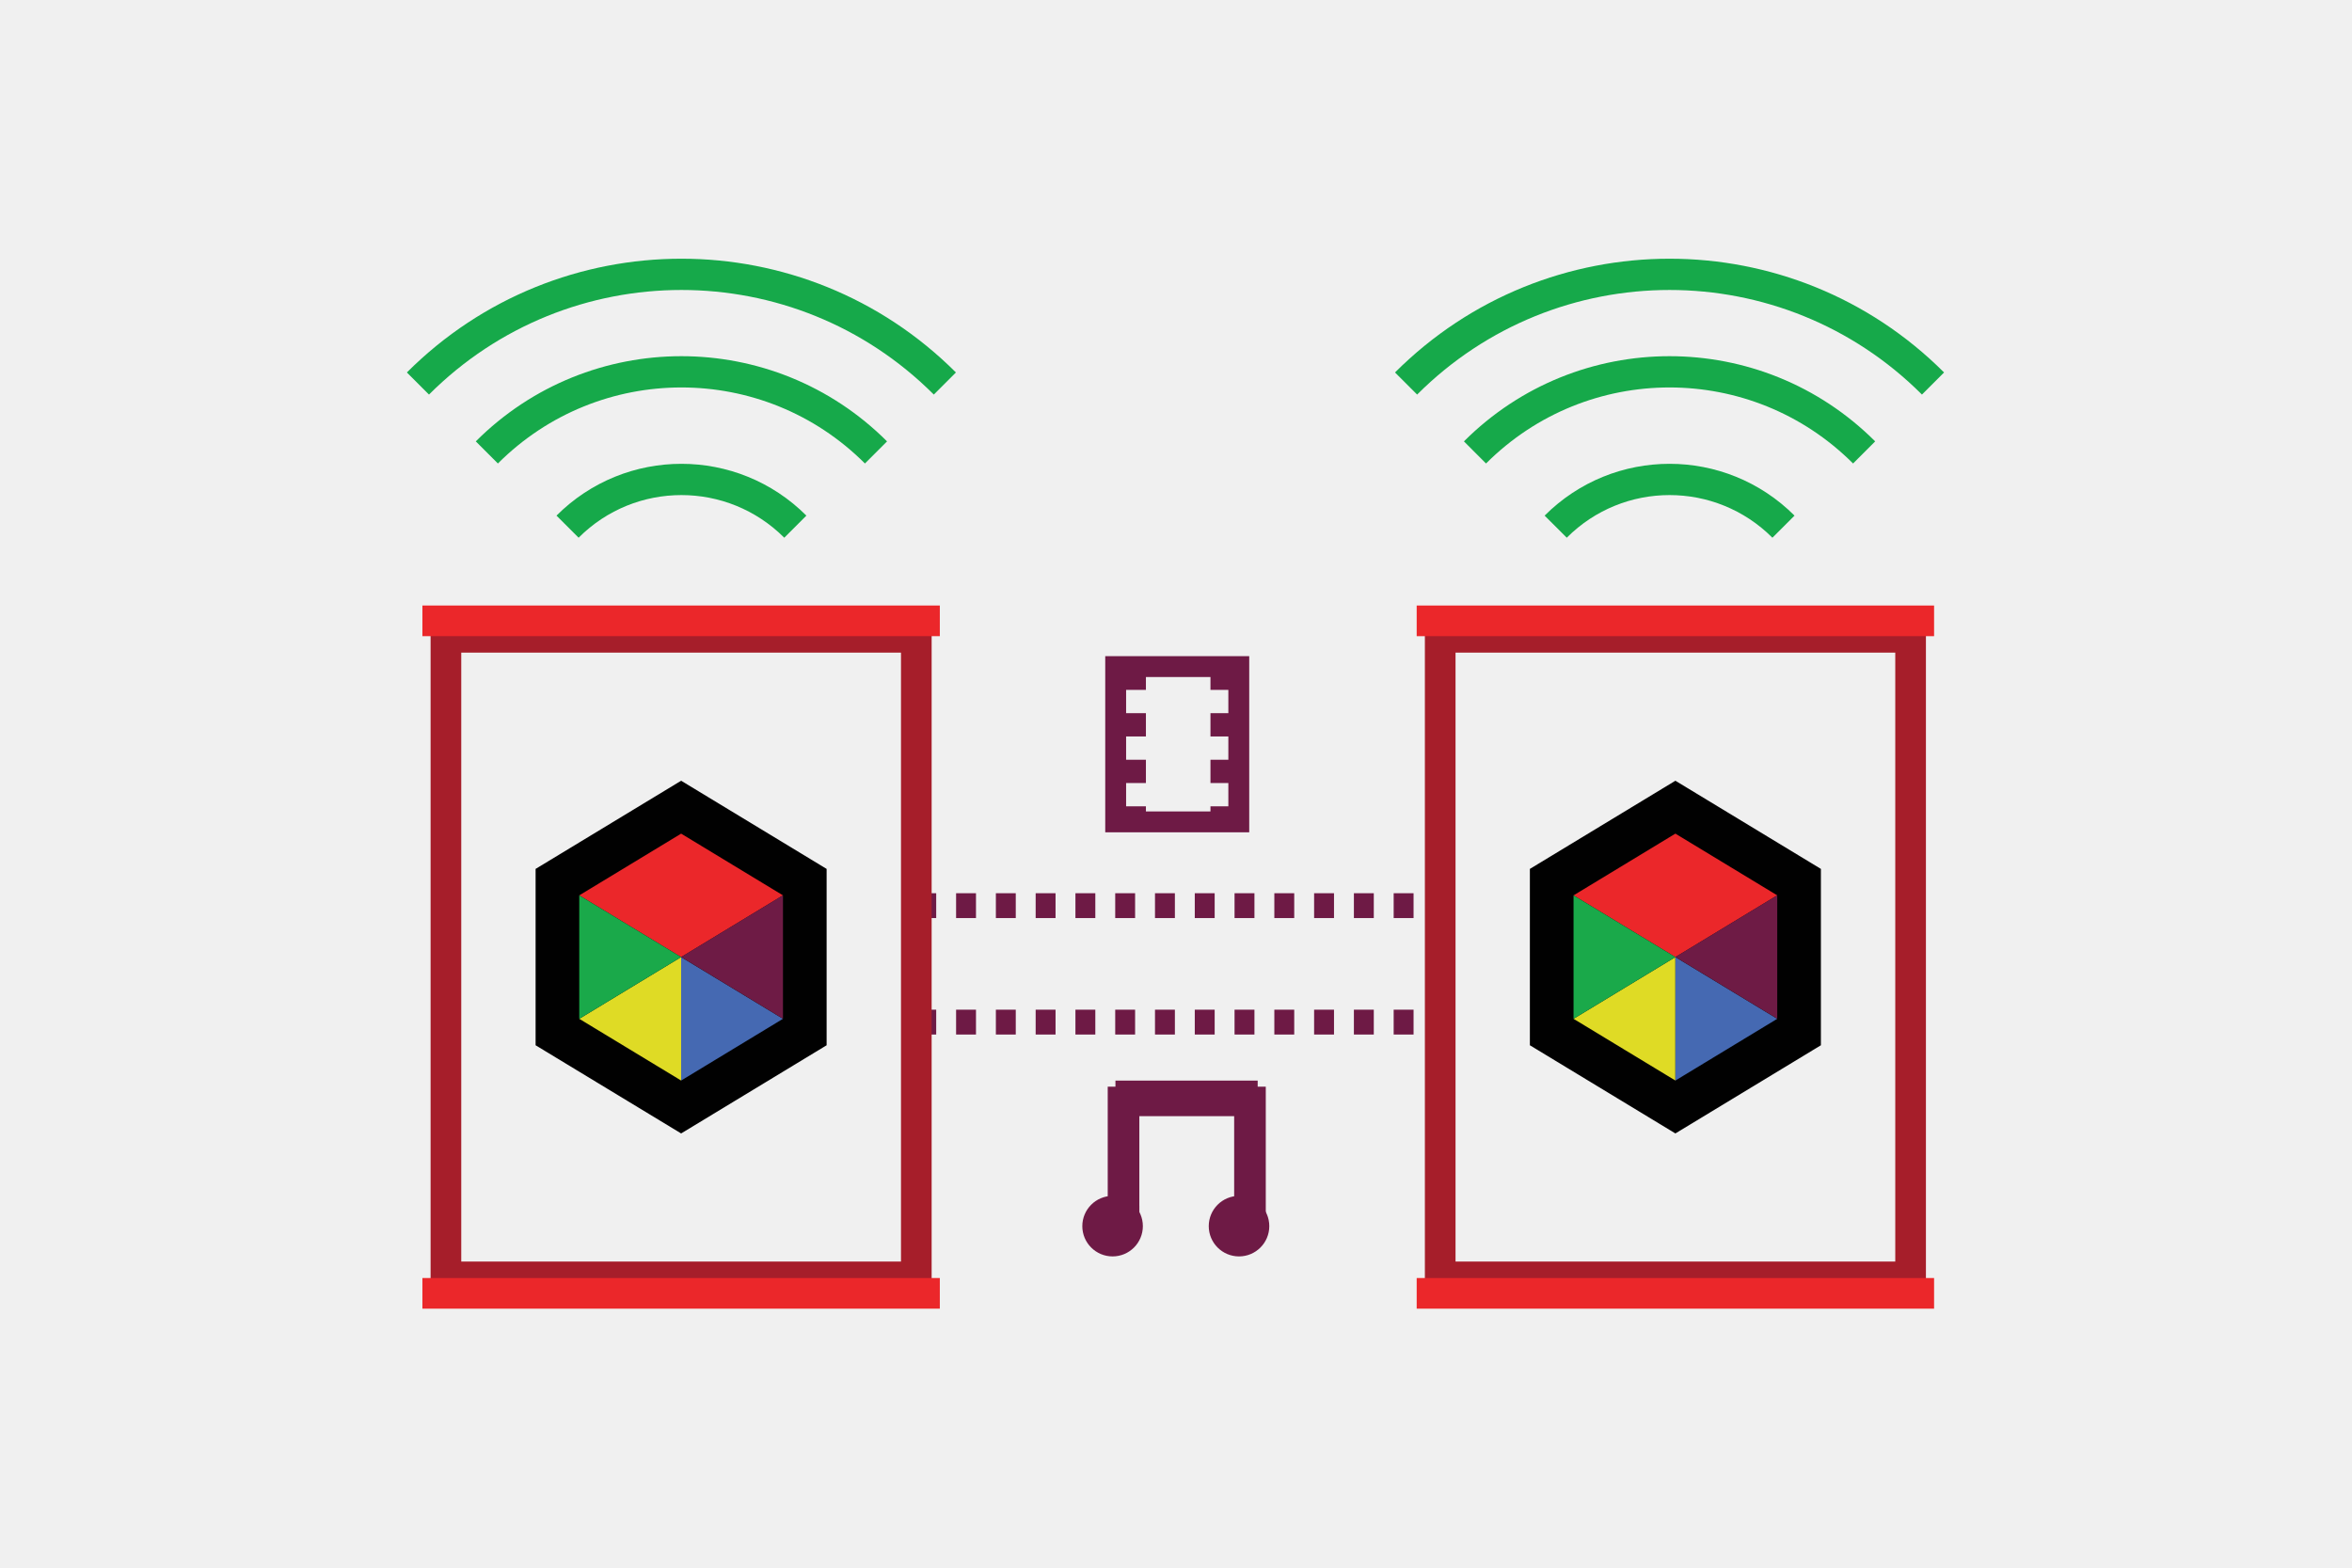
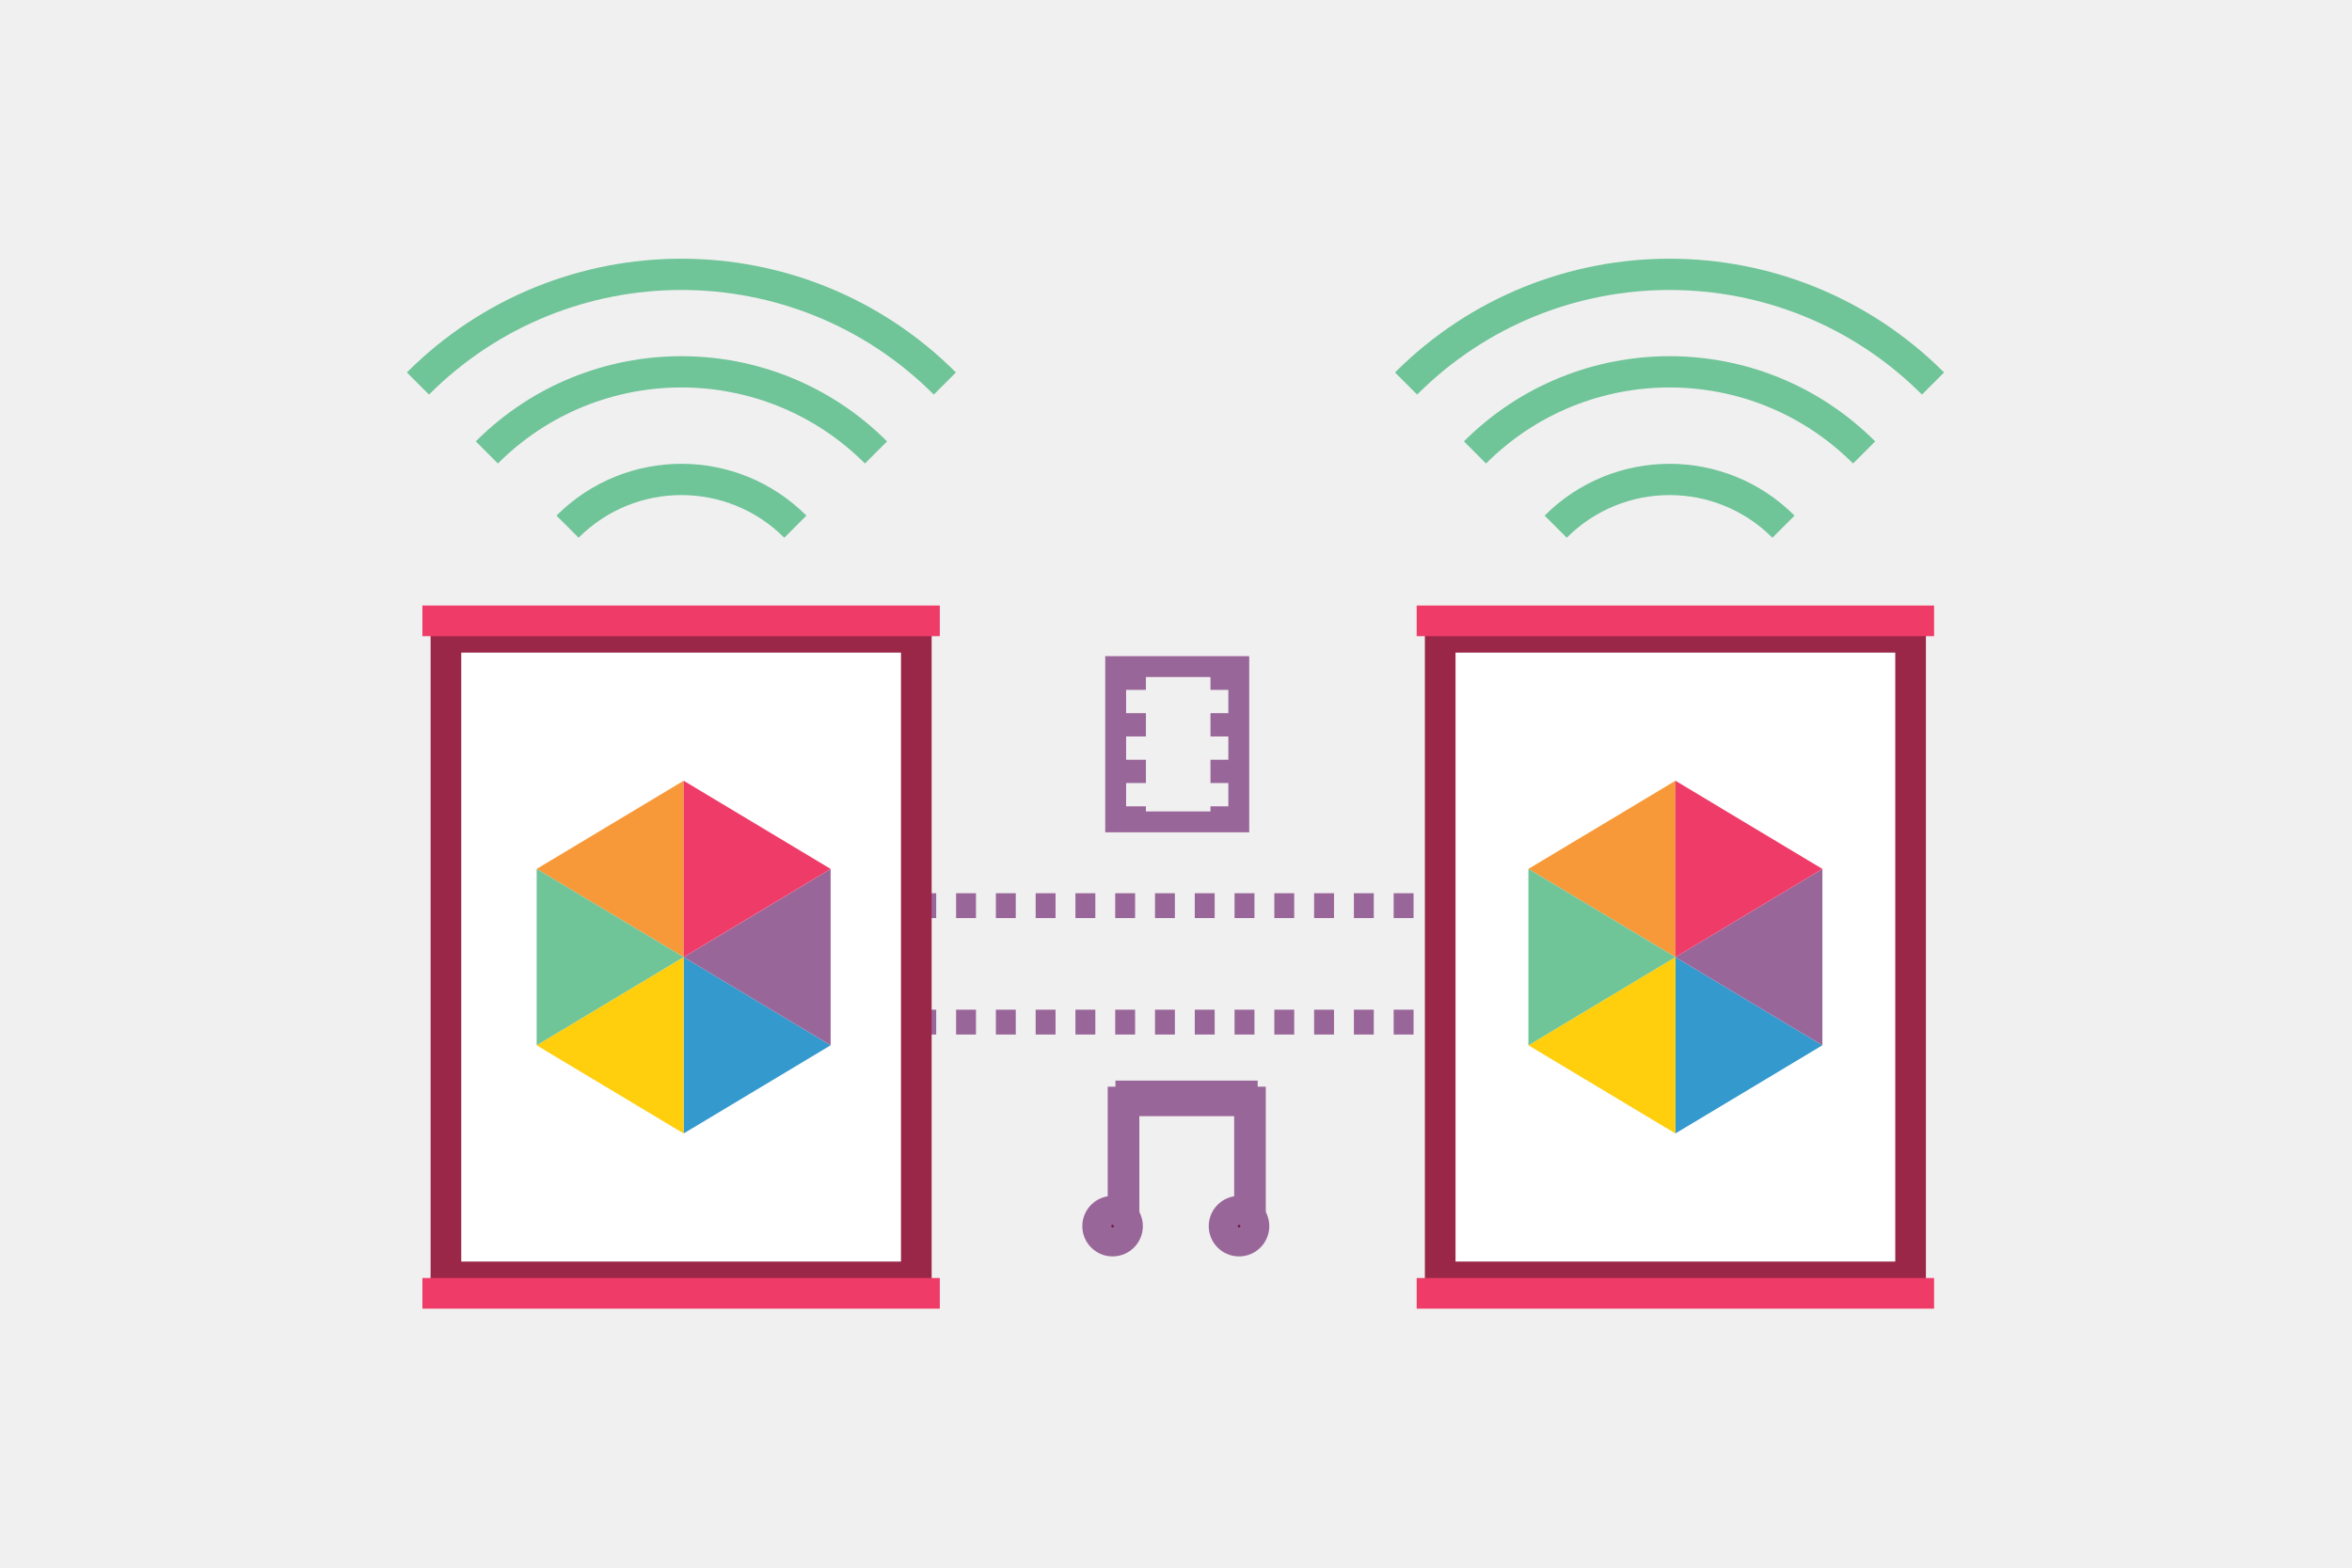
<svg xmlns="http://www.w3.org/2000/svg" version="1.1" id="Layer_1" x="0px" y="0px" width="600px" height="400px" viewBox="0 0 600 400" enable-background="new 0 0 600 400" xml:space="preserve">
  <g>
+     <line fill="none" stroke="#996699" stroke-width="6.342" stroke-dasharray="5.074" x1="233.753" y1="231.079" x2="367.399" y2="231.079" />
    <g>
-       <line fill="none" stroke="#6E1A45" stroke-width="6.342" stroke-dasharray="5.074" x1="233.753" y1="231.079" x2="367.399" y2="231.079" />
-       <g>
-         <rect x="284.611" y="170.083" fill="none" stroke="#6E1A45" stroke-width="5.323" stroke-linecap="square" width="31.406" height="39.62" />
-         <line fill="none" stroke="#6E1A45" stroke-width="5.324" stroke-dasharray="5.942" x1="289.664" y1="170.083" x2="289.664" y2="209.702" />
-         <line fill="none" stroke="#6E1A45" stroke-width="5.324" stroke-dasharray="5.942" x1="311.453" y1="170.083" x2="311.453" y2="209.702" />
-       </g>
-       <g>
-         <line fill="none" stroke="#6E1A45" stroke-width="8.064" x1="286.615" y1="277.268" x2="286.615" y2="311.675" />
-         <line fill="none" stroke="#6E1A45" stroke-width="8.064" x1="318.87" y1="277.268" x2="318.87" y2="311.675" />
-         <line fill="none" stroke="#6E1A45" stroke-width="9.073" x1="284.551" y1="280.253" x2="320.836" y2="280.253" />
-         <path fill="none" stroke="#6E1A45" stroke-width="8.064" stroke-linecap="square" d="M286.615,311.675L286.615,311.675     L286.615,311.675z" />
-         <circle fill="#6E1A45" stroke="#6E1A45" stroke-width="7.382" stroke-linecap="square" cx="283.823" cy="312.854" r="4.032" />
-         <circle fill="#6E1A45" stroke="#6E1A45" stroke-width="7.382" stroke-linecap="square" cx="316.077" cy="312.854" r="4.032" />
-       </g>
-       <line fill="none" stroke="#6E1A45" stroke-width="6.342" stroke-dasharray="5.074" x1="233.753" y1="260.794" x2="367.399" y2="260.794" />
+       <rect x="284.611" y="170.083" fill="none" stroke="#996699" stroke-width="5.323" stroke-linecap="square" width="31.406" height="39.62" />
+       <line fill="none" stroke="#996699" stroke-width="5.324" stroke-dasharray="5.942" x1="289.664" y1="170.083" x2="289.664" y2="209.702" />
+       <line fill="none" stroke="#996699" stroke-width="5.324" stroke-dasharray="5.942" x1="311.453" y1="170.083" x2="311.453" y2="209.702" />
    </g>
    <g>
-       <rect x="113.756" y="162.606" fill="none" stroke="#A61E2A" stroke-width="7.82" stroke-miterlimit="10" width="119.997" height="163.195" />
-       <line fill="none" stroke="#EB272A" stroke-width="7.82" stroke-miterlimit="10" x1="107.756" y1="158.408" x2="239.749" y2="158.408" />
-       <line fill="none" stroke="#EB272A" stroke-width="7.82" stroke-miterlimit="10" x1="107.756" y1="330.001" x2="239.749" y2="330.001" />
-       <g>
-         <path fill="none" d="M212.182,255.298" />
-       </g>
-       <g>
-         <path fill="none" d="M137.198,210.308" />
-       </g>
-       <g>
-         <path fill="none" d="M137.198,255.298" />
-       </g>
-       <g>
-         <path fill="none" d="M212.182,210.308" />
-       </g>
-       <polygon fill="#010101" points="210.874,266.702 173.759,289.202 136.631,266.702 136.631,221.704 173.759,199.206     210.874,221.704   " />
-       <g>
-         <polygon fill="#EB272A" points="173.759,244.206 147.771,228.454 173.759,212.704 199.738,228.454    " />
-         <polygon fill="#DFDB25" points="173.759,244.206 173.759,259.952 173.759,275.702 160.762,267.827 147.771,259.952      160.762,252.079    " />
-         <polygon fill="#4569B2" points="173.759,244.206 173.759,259.952 173.759,275.702 186.746,267.827 199.738,259.952      186.746,252.079    " />
-         <polygon fill="#1AA94A" points="147.771,228.454 160.762,236.327 173.759,244.206 160.762,252.079 147.771,259.952      147.771,244.206    " />
-         <polygon fill="#6E1B45" points="199.738,228.435 186.746,236.311 173.759,244.183 186.746,252.057 199.738,259.934      199.738,244.183    " />
-       </g>
+       <line fill="none" stroke="#996699" stroke-width="8.064" x1="286.615" y1="277.268" x2="286.615" y2="311.675" />
+       <line fill="none" stroke="#996699" stroke-width="8.064" x1="318.87" y1="277.268" x2="318.87" y2="311.675" />
+       <line fill="none" stroke="#996699" stroke-width="9.073" x1="284.551" y1="280.253" x2="320.836" y2="280.253" />
+       <path fill="none" stroke="#996699" stroke-width="8.064" stroke-linecap="square" d="M286.615,311.675L286.615,311.675    L286.615,311.675z" />
+       <circle fill="#6E1A45" stroke="#996699" stroke-width="7.382" stroke-linecap="square" cx="283.823" cy="312.854" r="4.032" />
+       <circle fill="#6E1A45" stroke="#996699" stroke-width="7.382" stroke-linecap="square" cx="316.077" cy="312.854" r="4.032" />
    </g>
+     <line fill="none" stroke="#996699" stroke-width="6.342" stroke-dasharray="5.074" x1="233.753" y1="260.794" x2="367.399" y2="260.794" />
+   </g>
+   <rect x="113.756" y="162.606" fill="#FFFFFF" stroke="#9A2748" stroke-width="7.82" stroke-miterlimit="10" width="119.997" height="163.195" />
+   <line fill="none" stroke="#EF3B68" stroke-width="7.82" stroke-miterlimit="10" x1="107.756" y1="158.408" x2="239.749" y2="158.408" />
+   <line fill="none" stroke="#EF3B68" stroke-width="7.82" stroke-miterlimit="10" x1="107.756" y1="330.001" x2="239.749" y2="330.001" />
+   <g>
+     <path fill="none" d="M212.182,255.298" />
+   </g>
+   <g>
+     <path fill="none" d="M137.198,210.309" />
+   </g>
+   <g>
+     <path fill="none" d="M137.198,255.298" />
+   </g>
+   <g>
+     <path fill="none" d="M212.182,210.309" />
+   </g>
+   <rect x="367.399" y="162.606" fill="#FFFFFF" stroke="#9A2748" stroke-width="7.82" stroke-miterlimit="10" width="119.997" height="163.195" />
+   <g>
+     <polygon fill="#3499CD" points="174.401,244.207 193.154,255.455 211.898,266.703 193.148,277.955 174.401,289.204    174.401,266.703  " />
+     <polygon fill="#996699" points="211.898,221.707 193.17,232.955 174.401,244.207 193.148,255.455 211.898,266.703 211.898,244.207     " />
+     <polygon fill="#F89939" points="174.404,199.206 155.651,210.458 136.898,221.707 155.651,232.955 174.404,244.207    174.404,221.707  " />
+     <polygon fill="#EF3B68" points="174.401,199.206 193.148,210.458 211.898,221.707 193.148,232.955 174.401,244.207    174.401,221.707  " />
+     <polygon fill="#FFCE0C" points="174.404,244.207 155.651,255.455 136.898,266.703 155.651,277.955 174.404,289.204    174.404,266.703  " />
+     <polygon fill="#6FC498" points="136.904,221.707 155.651,232.955 174.401,244.207 155.651,255.455 136.904,266.703    136.904,244.207  " />
+   </g>
+   <line fill="none" stroke="#EF3B68" stroke-width="7.82" stroke-miterlimit="10" x1="361.399" y1="158.41" x2="493.388" y2="158.41" />
+   <line fill="none" stroke="#EF3B68" stroke-width="7.82" stroke-miterlimit="10" x1="361.399" y1="330.001" x2="493.388" y2="330.001" />
+   <g>
+     <path fill="none" d="M465.823,255.298" />
+   </g>
+   <g>
+     <path fill="none" d="M390.836,210.307" />
+   </g>
+   <g>
+     <path fill="none" d="M390.836,255.298" />
+   </g>
+   <g>
+     <path fill="none" d="M465.823,210.307" />
+   </g>
+   <g>
    <g>
-       <rect x="367.399" y="162.606" fill="none" stroke="#A61E2A" stroke-width="7.82" stroke-miterlimit="10" width="119.998" height="163.195" />
-       <line fill="none" stroke="#EB272A" stroke-width="7.82" stroke-miterlimit="10" x1="361.399" y1="158.41" x2="493.388" y2="158.41" />
-       <line fill="none" stroke="#EB272A" stroke-width="7.82" stroke-miterlimit="10" x1="361.399" y1="330.001" x2="493.388" y2="330.001" />
-       <g>
-         <path fill="none" d="M465.823,255.298" />
-       </g>
-       <g>
-         <path fill="none" d="M390.836,210.307" />
-       </g>
-       <g>
-         <path fill="none" d="M390.836,255.298" />
-       </g>
-       <g>
-         <path fill="none" d="M465.823,210.307" />
-       </g>
-       <polygon fill="#010101" points="464.514,266.702 427.396,289.2 390.275,266.702 390.275,221.704 427.396,199.206 464.514,221.704       " />
-       <g>
-         <polygon fill="#EB272A" points="427.396,244.206 401.415,228.454 427.396,212.704 453.378,228.454    " />
-         <polygon fill="#DFDB25" points="427.396,244.206 427.396,259.952 427.396,275.702 414.402,267.827 401.415,259.952      414.402,252.079    " />
-         <polygon fill="#4569B2" points="427.396,244.206 427.396,259.952 427.396,275.702 440.387,267.827 453.378,259.952      440.387,252.079    " />
-         <polygon fill="#1AA94A" points="401.415,228.454 414.402,236.327 427.396,244.206 414.402,252.079 401.415,259.952      401.415,244.206    " />
-         <polygon fill="#6E1B45" points="453.378,228.436 440.387,236.311 427.396,244.183 440.387,252.057 453.378,259.934      453.378,244.183    " />
-       </g>
-     </g>
-     <g>
-       <g>
-         <path fill="none" stroke="#16A94A" stroke-width="7.977" stroke-miterlimit="10" d="M106.613,97.856     c37.157-37.143,97.28-37.143,134.424,0" />
-         <path fill="none" stroke="#16A94A" stroke-width="7.977" stroke-miterlimit="10" d="M124.194,115.439     c27.434-27.425,71.827-27.425,99.273,0" />
-         <path fill="none" stroke="#16A94A" stroke-width="7.977" stroke-miterlimit="10" d="M144.784,134.38     c16.045-16.063,42.048-16.063,58.104,0" />
-       </g>
-     </g>
-     <g>
-       <g>
-         <path fill="none" stroke="#16A94A" stroke-width="7.977" stroke-miterlimit="10" d="M358.689,97.855     c37.156-37.141,97.279-37.141,134.425,0" />
-         <path fill="none" stroke="#16A94A" stroke-width="7.977" stroke-miterlimit="10" d="M376.27,115.439     c27.435-27.425,71.823-27.425,99.271,0" />
-         <path fill="none" stroke="#16A94A" stroke-width="7.977" stroke-miterlimit="10" d="M396.862,134.38     c16.044-16.064,42.045-16.064,58.104,0" />
-       </g>
+       <path fill="none" stroke="#6FC498" stroke-width="7.977" stroke-miterlimit="10" d="M106.613,97.856    c37.157-37.143,97.28-37.143,134.424,0" />
+       <path fill="none" stroke="#6FC498" stroke-width="7.977" stroke-miterlimit="10" d="M124.194,115.439    c27.434-27.425,71.827-27.425,99.273,0" />
+       <path fill="none" stroke="#6FC498" stroke-width="7.977" stroke-miterlimit="10" d="M144.784,134.38    c16.045-16.063,42.048-16.063,58.104,0" />
    </g>
  </g>
+   <g>
+     <g>
+       <path fill="none" stroke="#6FC498" stroke-width="7.977" stroke-miterlimit="10" d="M358.689,97.855    c37.155-37.141,97.278-37.141,134.425,0" />
+       <path fill="none" stroke="#6FC498" stroke-width="7.977" stroke-miterlimit="10" d="M376.27,115.439    c27.436-27.425,71.823-27.425,99.271,0" />
+       <path fill="none" stroke="#6FC498" stroke-width="7.977" stroke-miterlimit="10" d="M396.862,134.38    c16.044-16.064,42.045-16.064,58.104,0" />
+     </g>
+   </g>
+   <g>
+     <polygon fill="#3499CD" points="427.401,244.207 446.154,255.455 464.898,266.703 446.148,277.955 427.401,289.204    427.401,266.703  " />
+     <polygon fill="#996699" points="464.898,221.707 446.17,232.955 427.401,244.207 446.148,255.455 464.898,266.703 464.898,244.207     " />
+     <polygon fill="#F89939" points="427.404,199.206 408.651,210.458 389.898,221.707 408.651,232.955 427.404,244.207    427.404,221.707  " />
+     <polygon fill="#EF3B68" points="427.401,199.206 446.148,210.458 464.898,221.707 446.148,232.955 427.401,244.207    427.401,221.707  " />
+     <polygon fill="#FFCE0C" points="427.404,244.207 408.651,255.455 389.898,266.703 408.651,277.955 427.404,289.204    427.404,266.703  " />
+     <polygon fill="#6FC498" points="389.904,221.707 408.651,232.955 427.401,244.207 408.651,255.455 389.904,266.703    389.904,244.207  " />
+   </g>
</svg>
